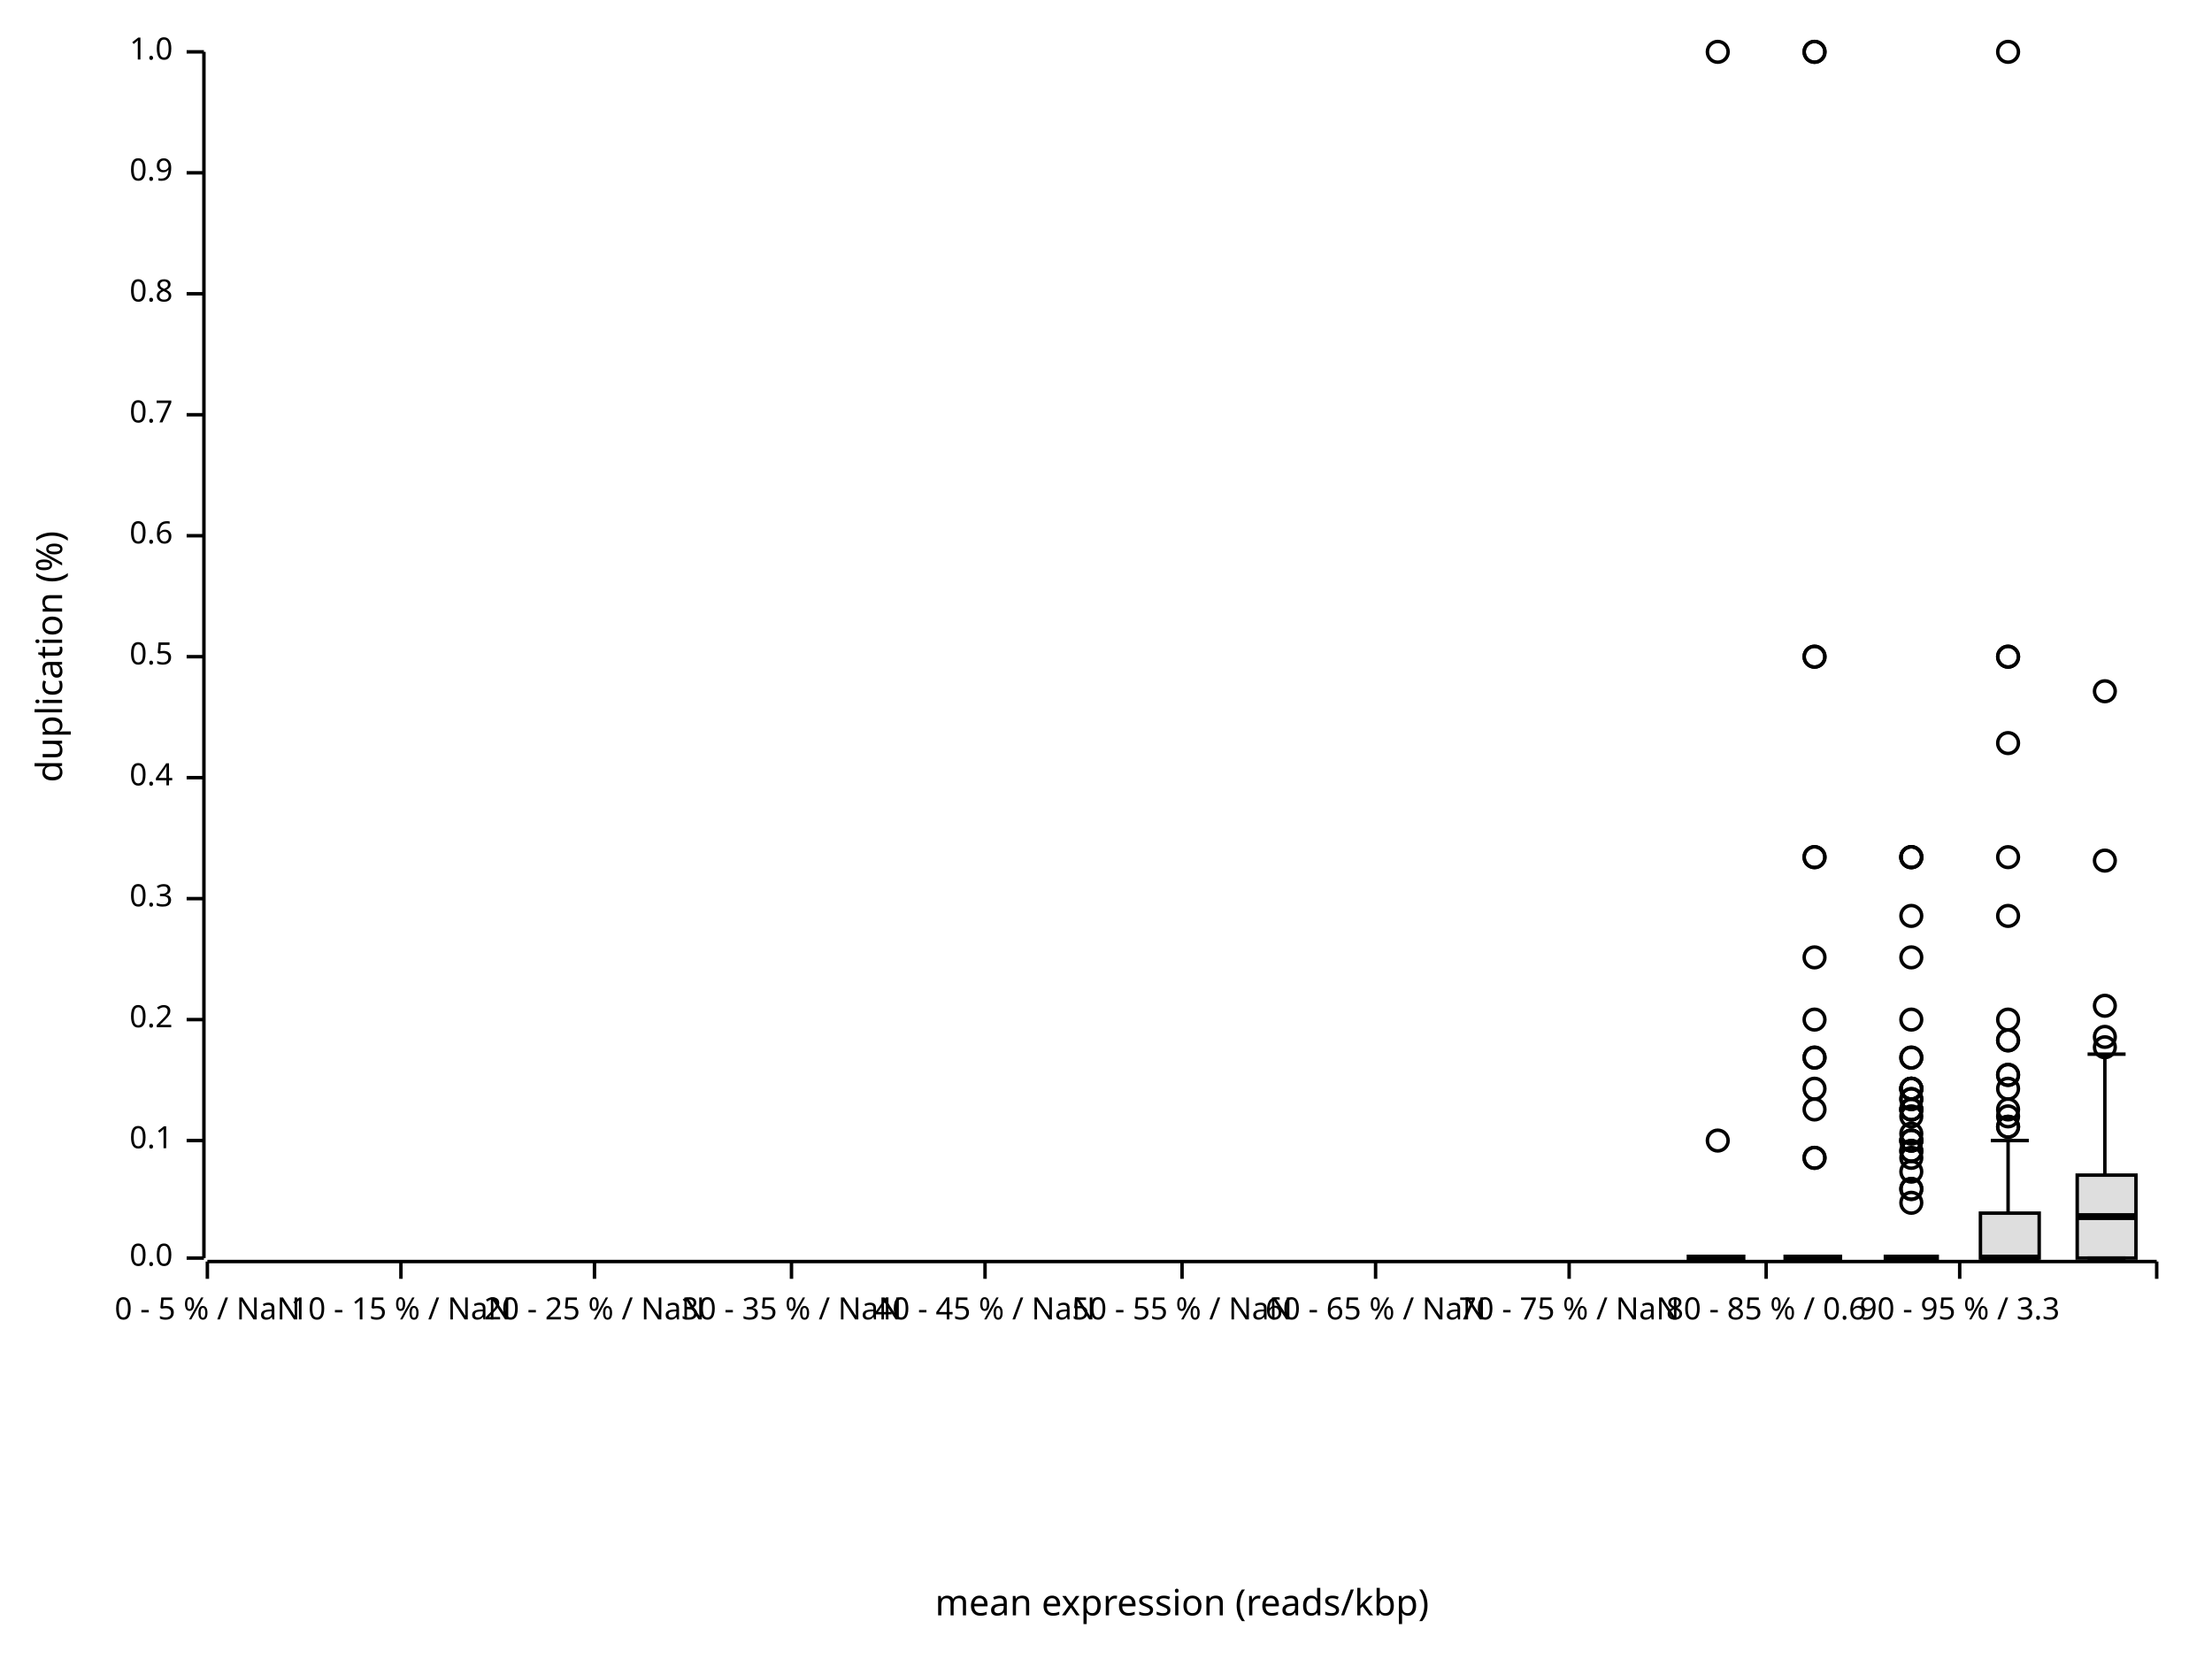
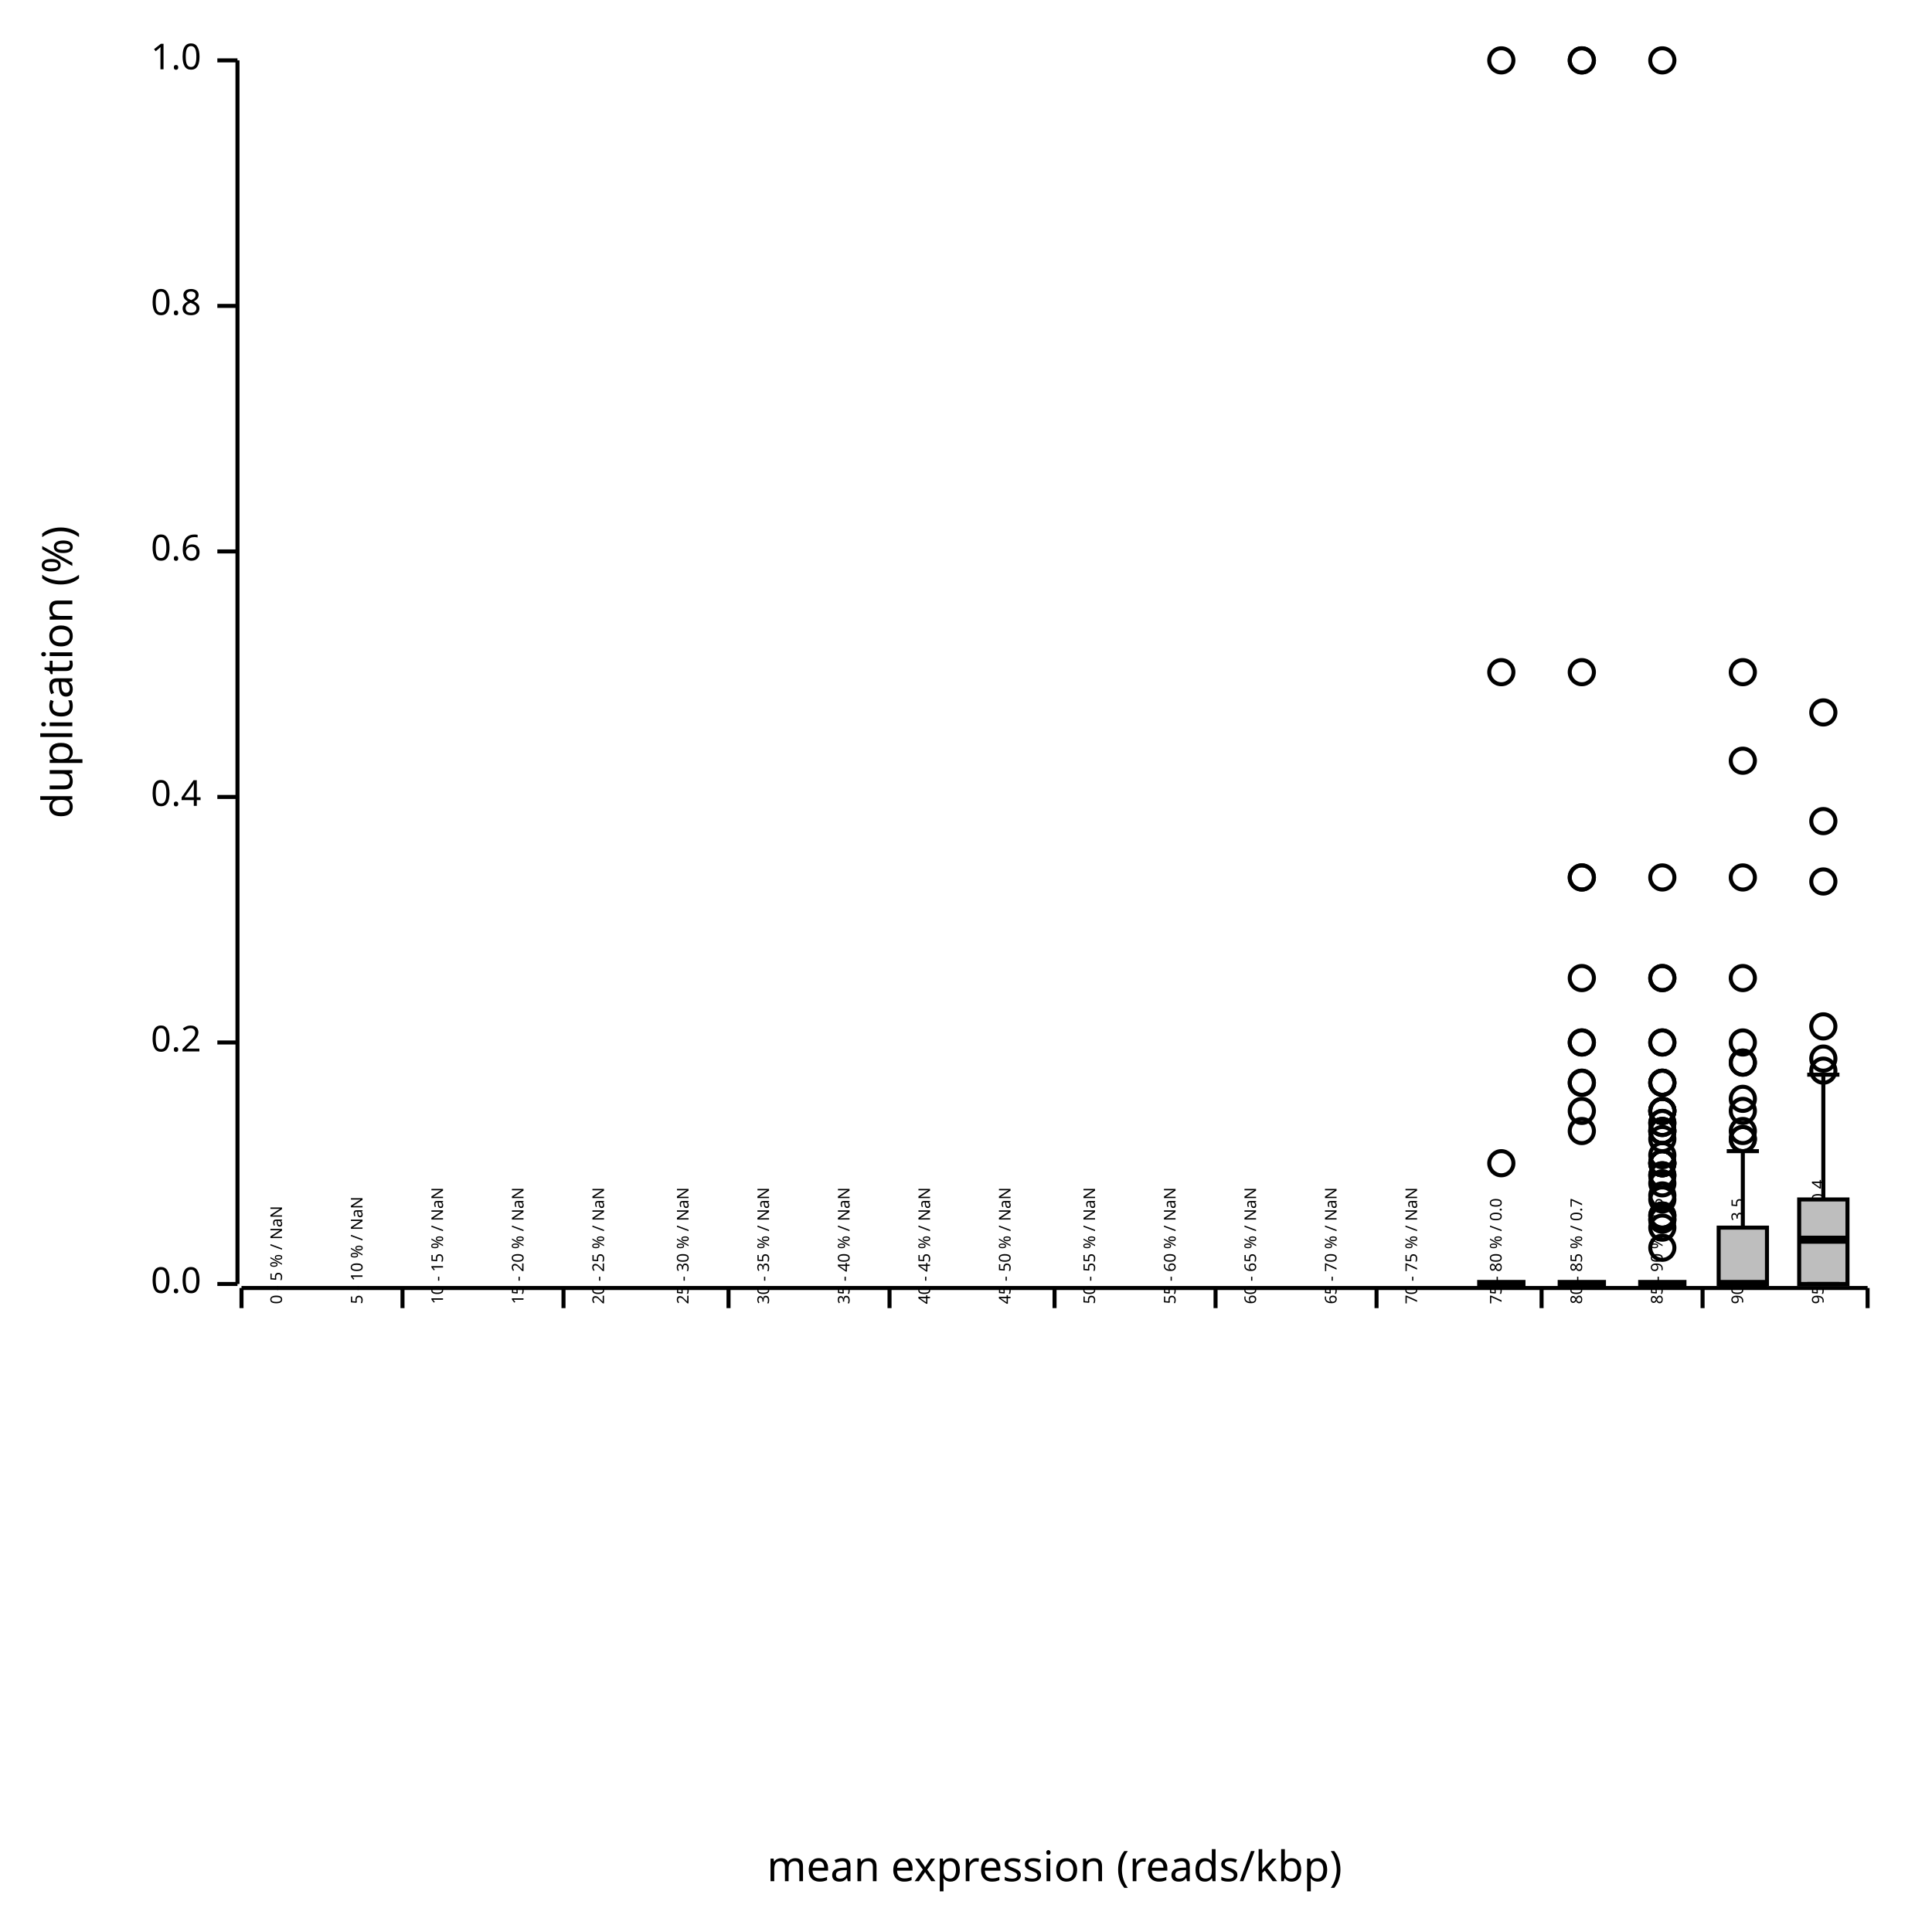
- <svg xmlns="http://www.w3.org/2000/svg" width="640" height="480" viewBox="0 0 640 480">
-   <rect x="0" y="0" width="640" height="480" opacity="1" fill="#FFFFFF" stroke="none" />
-   <text x="10" y="190" dy="0.76em" text-anchor="middle" font-family="sans-serif" font-size="10.484" opacity="1" fill="#000000" transform="rotate(270, 10, 190)">
+ <svg xmlns="http://www.w3.org/2000/svg" width="480" height="480" viewBox="0 0 480 480">
+   <rect x="0" y="0" width="480" height="480" opacity="1" fill="#FFFFFF" stroke="none" />
+   <text x="10" y="167" dy="0.76em" text-anchor="middle" font-family="sans-serif" font-size="10.484" opacity="1" fill="#000000" transform="rotate(270, 10, 167)">
duplication (%)
</text>
-   <text x="342" y="470" dy="-0.5ex" text-anchor="middle" font-family="sans-serif" font-size="10.484" opacity="1" fill="#000000">
+   <text x="262" y="470" dy="-0.5ex" text-anchor="middle" font-family="sans-serif" font-size="10.484" opacity="1" fill="#000000">
mean expression (reads/kbp)
</text>
-   <polyline fill="none" opacity="1" stroke="#000000" stroke-width="1" points="59,15 59,364 " />
-   <text x="50" y="364" dy="0.5ex" text-anchor="end" font-family="sans-serif" font-size="8.871" opacity="1" fill="#000000">
+   <polyline fill="none" opacity="1" stroke="#000000" stroke-width="1" points="59,15 59,319 " />
+   <text x="50" y="319" dy="0.5ex" text-anchor="end" font-family="sans-serif" font-size="8.871" opacity="1" fill="#000000">
0.0
</text>
-   <polyline fill="none" opacity="1" stroke="#000000" stroke-width="1" points="54,364 59,364 " />
-   <text x="50" y="330" dy="0.5ex" text-anchor="end" font-family="sans-serif" font-size="8.871" opacity="1" fill="#000000">
- 0.1
- </text>
-   <polyline fill="none" opacity="1" stroke="#000000" stroke-width="1" points="54,330 59,330 " />
-   <text x="50" y="295" dy="0.5ex" text-anchor="end" font-family="sans-serif" font-size="8.871" opacity="1" fill="#000000">
+   <polyline fill="none" opacity="1" stroke="#000000" stroke-width="1" points="54,319 59,319 " />
+   <text x="50" y="259" dy="0.5ex" text-anchor="end" font-family="sans-serif" font-size="8.871" opacity="1" fill="#000000">
0.2
</text>
-   <polyline fill="none" opacity="1" stroke="#000000" stroke-width="1" points="54,295 59,295 " />
-   <text x="50" y="260" dy="0.5ex" text-anchor="end" font-family="sans-serif" font-size="8.871" opacity="1" fill="#000000">
- 0.3
- </text>
-   <polyline fill="none" opacity="1" stroke="#000000" stroke-width="1" points="54,260 59,260 " />
-   <text x="50" y="225" dy="0.5ex" text-anchor="end" font-family="sans-serif" font-size="8.871" opacity="1" fill="#000000">
+   <polyline fill="none" opacity="1" stroke="#000000" stroke-width="1" points="54,259 59,259 " />
+   <text x="50" y="198" dy="0.5ex" text-anchor="end" font-family="sans-serif" font-size="8.871" opacity="1" fill="#000000">
0.4
</text>
-   <polyline fill="none" opacity="1" stroke="#000000" stroke-width="1" points="54,225 59,225 " />
-   <text x="50" y="190" dy="0.5ex" text-anchor="end" font-family="sans-serif" font-size="8.871" opacity="1" fill="#000000">
- 0.5
- </text>
-   <polyline fill="none" opacity="1" stroke="#000000" stroke-width="1" points="54,190 59,190 " />
-   <text x="50" y="155" dy="0.5ex" text-anchor="end" font-family="sans-serif" font-size="8.871" opacity="1" fill="#000000">
+   <polyline fill="none" opacity="1" stroke="#000000" stroke-width="1" points="54,198 59,198 " />
+   <text x="50" y="137" dy="0.5ex" text-anchor="end" font-family="sans-serif" font-size="8.871" opacity="1" fill="#000000">
0.6
</text>
-   <polyline fill="none" opacity="1" stroke="#000000" stroke-width="1" points="54,155 59,155 " />
-   <text x="50" y="120" dy="0.5ex" text-anchor="end" font-family="sans-serif" font-size="8.871" opacity="1" fill="#000000">
- 0.7
- </text>
-   <polyline fill="none" opacity="1" stroke="#000000" stroke-width="1" points="54,120 59,120 " />
-   <text x="50" y="85" dy="0.5ex" text-anchor="end" font-family="sans-serif" font-size="8.871" opacity="1" fill="#000000">
+   <polyline fill="none" opacity="1" stroke="#000000" stroke-width="1" points="54,137 59,137 " />
+   <text x="50" y="76" dy="0.5ex" text-anchor="end" font-family="sans-serif" font-size="8.871" opacity="1" fill="#000000">
0.8
</text>
-   <polyline fill="none" opacity="1" stroke="#000000" stroke-width="1" points="54,85 59,85 " />
-   <text x="50" y="50" dy="0.5ex" text-anchor="end" font-family="sans-serif" font-size="8.871" opacity="1" fill="#000000">
- 0.9
- </text>
-   <polyline fill="none" opacity="1" stroke="#000000" stroke-width="1" points="54,50 59,50 " />
+   <polyline fill="none" opacity="1" stroke="#000000" stroke-width="1" points="54,76 59,76 " />
  <text x="50" y="15" dy="0.5ex" text-anchor="end" font-family="sans-serif" font-size="8.871" opacity="1" fill="#000000">
1.0
</text>
  <polyline fill="none" opacity="1" stroke="#000000" stroke-width="1" points="54,15 59,15 " />
-   <polyline fill="none" opacity="1" stroke="#000000" stroke-width="1" points="60,365 624,365 " />
-   <text x="60" y="375" dy="0.76em" text-anchor="middle" font-family="sans-serif" font-size="8.871" opacity="1" fill="#000000">
+   <polyline fill="none" opacity="1" stroke="#000000" stroke-width="1" points="60,320 464,320 " />
+   <text x="60" y="330" dy="0.76em" text-anchor="middle" font-family="sans-serif" font-size="8.871" opacity="1" fill="#000000">
+ 
+ </text>
+   <polyline fill="none" opacity="1" stroke="#000000" stroke-width="1" points="60,320 60,325 " />
+   <text x="100" y="330" dy="0.76em" text-anchor="middle" font-family="sans-serif" font-size="8.871" opacity="1" fill="#000000">
+ 
+ </text>
+   <polyline fill="none" opacity="1" stroke="#000000" stroke-width="1" points="100,320 100,325 " />
+   <text x="140" y="330" dy="0.76em" text-anchor="middle" font-family="sans-serif" font-size="8.871" opacity="1" fill="#000000">
+ 
+ </text>
+   <polyline fill="none" opacity="1" stroke="#000000" stroke-width="1" points="140,320 140,325 " />
+   <text x="181" y="330" dy="0.76em" text-anchor="middle" font-family="sans-serif" font-size="8.871" opacity="1" fill="#000000">
+ 
+ </text>
+   <polyline fill="none" opacity="1" stroke="#000000" stroke-width="1" points="181,320 181,325 " />
+   <text x="221" y="330" dy="0.76em" text-anchor="middle" font-family="sans-serif" font-size="8.871" opacity="1" fill="#000000">
+ 
+ </text>
+   <polyline fill="none" opacity="1" stroke="#000000" stroke-width="1" points="221,320 221,325 " />
+   <text x="262" y="330" dy="0.76em" text-anchor="middle" font-family="sans-serif" font-size="8.871" opacity="1" fill="#000000">
+ 
+ </text>
+   <polyline fill="none" opacity="1" stroke="#000000" stroke-width="1" points="262,320 262,325 " />
+   <text x="302" y="330" dy="0.76em" text-anchor="middle" font-family="sans-serif" font-size="8.871" opacity="1" fill="#000000">
+ 
+ </text>
+   <polyline fill="none" opacity="1" stroke="#000000" stroke-width="1" points="302,320 302,325 " />
+   <text x="342" y="330" dy="0.76em" text-anchor="middle" font-family="sans-serif" font-size="8.871" opacity="1" fill="#000000">
+ 
+ </text>
+   <polyline fill="none" opacity="1" stroke="#000000" stroke-width="1" points="342,320 342,325 " />
+   <text x="383" y="330" dy="0.76em" text-anchor="middle" font-family="sans-serif" font-size="8.871" opacity="1" fill="#000000">
+ 
+ </text>
+   <polyline fill="none" opacity="1" stroke="#000000" stroke-width="1" points="383,320 383,325 " />
+   <text x="423" y="330" dy="0.76em" text-anchor="middle" font-family="sans-serif" font-size="8.871" opacity="1" fill="#000000">
+ 
+ </text>
+   <polyline fill="none" opacity="1" stroke="#000000" stroke-width="1" points="423,320 423,325 " />
+   <text x="464" y="330" dy="0.76em" text-anchor="middle" font-family="sans-serif" font-size="8.871" opacity="1" fill="#000000">
+ 
+ </text>
+   <polyline fill="none" opacity="1" stroke="#000000" stroke-width="1" points="464,320 464,325 " />
+   <text x="67" y="324" dy="0.76em" text-anchor="start" font-family="sans-serif" font-size="4.032" opacity="1" fill="#000000" transform="rotate(270, 67, 324)">
0 - 5 % / NaN
</text>
-   <polyline fill="none" opacity="1" stroke="#000000" stroke-width="1" points="60,365 60,370 " />
-   <text x="116" y="375" dy="0.76em" text-anchor="middle" font-family="sans-serif" font-size="8.871" opacity="1" fill="#000000">
+   <text x="87" y="324" dy="0.76em" text-anchor="start" font-family="sans-serif" font-size="4.032" opacity="1" fill="#000000" transform="rotate(270, 87, 324)">
+ 5 - 10 % / NaN
+ </text>
+   <text x="107" y="324" dy="0.76em" text-anchor="start" font-family="sans-serif" font-size="4.032" opacity="1" fill="#000000" transform="rotate(270, 107, 324)">
10 - 15 % / NaN
</text>
-   <polyline fill="none" opacity="1" stroke="#000000" stroke-width="1" points="116,365 116,370 " />
-   <text x="172" y="375" dy="0.76em" text-anchor="middle" font-family="sans-serif" font-size="8.871" opacity="1" fill="#000000">
+   <text x="127" y="324" dy="0.76em" text-anchor="start" font-family="sans-serif" font-size="4.032" opacity="1" fill="#000000" transform="rotate(270, 127, 324)">
+ 15 - 20 % / NaN
+ </text>
+   <text x="147" y="324" dy="0.76em" text-anchor="start" font-family="sans-serif" font-size="4.032" opacity="1" fill="#000000" transform="rotate(270, 147, 324)">
20 - 25 % / NaN
</text>
-   <polyline fill="none" opacity="1" stroke="#000000" stroke-width="1" points="172,365 172,370 " />
-   <text x="229" y="375" dy="0.76em" text-anchor="middle" font-family="sans-serif" font-size="8.871" opacity="1" fill="#000000">
+   <text x="168" y="324" dy="0.76em" text-anchor="start" font-family="sans-serif" font-size="4.032" opacity="1" fill="#000000" transform="rotate(270, 168, 324)">
+ 25 - 30 % / NaN
+ </text>
+   <text x="188" y="324" dy="0.76em" text-anchor="start" font-family="sans-serif" font-size="4.032" opacity="1" fill="#000000" transform="rotate(270, 188, 324)">
30 - 35 % / NaN
</text>
-   <polyline fill="none" opacity="1" stroke="#000000" stroke-width="1" points="229,365 229,370 " />
-   <text x="285" y="375" dy="0.76em" text-anchor="middle" font-family="sans-serif" font-size="8.871" opacity="1" fill="#000000">
+   <text x="208" y="324" dy="0.76em" text-anchor="start" font-family="sans-serif" font-size="4.032" opacity="1" fill="#000000" transform="rotate(270, 208, 324)">
+ 35 - 40 % / NaN
+ </text>
+   <text x="228" y="324" dy="0.76em" text-anchor="start" font-family="sans-serif" font-size="4.032" opacity="1" fill="#000000" transform="rotate(270, 228, 324)">
40 - 45 % / NaN
</text>
-   <polyline fill="none" opacity="1" stroke="#000000" stroke-width="1" points="285,365 285,370 " />
-   <text x="342" y="375" dy="0.76em" text-anchor="middle" font-family="sans-serif" font-size="8.871" opacity="1" fill="#000000">
+   <text x="248" y="324" dy="0.76em" text-anchor="start" font-family="sans-serif" font-size="4.032" opacity="1" fill="#000000" transform="rotate(270, 248, 324)">
+ 45 - 50 % / NaN
+ </text>
+   <text x="269" y="324" dy="0.76em" text-anchor="start" font-family="sans-serif" font-size="4.032" opacity="1" fill="#000000" transform="rotate(270, 269, 324)">
50 - 55 % / NaN
</text>
-   <polyline fill="none" opacity="1" stroke="#000000" stroke-width="1" points="342,365 342,370 " />
-   <text x="398" y="375" dy="0.76em" text-anchor="middle" font-family="sans-serif" font-size="8.871" opacity="1" fill="#000000">
+   <text x="289" y="324" dy="0.76em" text-anchor="start" font-family="sans-serif" font-size="4.032" opacity="1" fill="#000000" transform="rotate(270, 289, 324)">
+ 55 - 60 % / NaN
+ </text>
+   <text x="309" y="324" dy="0.76em" text-anchor="start" font-family="sans-serif" font-size="4.032" opacity="1" fill="#000000" transform="rotate(270, 309, 324)">
60 - 65 % / NaN
</text>
-   <polyline fill="none" opacity="1" stroke="#000000" stroke-width="1" points="398,365 398,370 " />
-   <text x="454" y="375" dy="0.76em" text-anchor="middle" font-family="sans-serif" font-size="8.871" opacity="1" fill="#000000">
+   <text x="329" y="324" dy="0.76em" text-anchor="start" font-family="sans-serif" font-size="4.032" opacity="1" fill="#000000" transform="rotate(270, 329, 324)">
+ 65 - 70 % / NaN
+ </text>
+   <text x="349" y="324" dy="0.76em" text-anchor="start" font-family="sans-serif" font-size="4.032" opacity="1" fill="#000000" transform="rotate(270, 349, 324)">
70 - 75 % / NaN
</text>
-   <polyline fill="none" opacity="1" stroke="#000000" stroke-width="1" points="454,365 454,370 " />
-   <text x="511" y="375" dy="0.76em" text-anchor="middle" font-family="sans-serif" font-size="8.871" opacity="1" fill="#000000">
- 80 - 85 % / 0.6
- </text>
-   <polyline fill="none" opacity="1" stroke="#000000" stroke-width="1" points="511,365 511,370 " />
-   <text x="567" y="375" dy="0.76em" text-anchor="middle" font-family="sans-serif" font-size="8.871" opacity="1" fill="#000000">
- 90 - 95 % / 3.3
- </text>
-   <polyline fill="none" opacity="1" stroke="#000000" stroke-width="1" points="567,365 567,370 " />
-   <text x="624" y="375" dy="0.76em" text-anchor="middle" font-family="sans-serif" font-size="8.871" opacity="1" fill="#000000">
- 
- </text>
-   <polyline fill="none" opacity="1" stroke="#000000" stroke-width="1" points="624,365 624,370 " />
-   <rect x="488" y="364" width="17" height="0" opacity="0.5" fill="#BEBEBE" stroke="none" />
-   <rect x="488" y="364" width="17" height="0" opacity="1" fill="none" stroke="#000000" />
-   <polyline fill="none" opacity="1" stroke="#000000" stroke-width="2" points="488,364 505,364 " />
-   <polyline fill="none" opacity="1" stroke="#000000" stroke-width="1" points="497,364 497,364 " />
-   <polyline fill="none" opacity="1" stroke="#000000" stroke-width="1" points="491,364 502,364 " />
-   <polyline fill="none" opacity="1" stroke="#000000" stroke-width="1" points="497,364 497,364 " />
-   <polyline fill="none" opacity="1" stroke="#000000" stroke-width="1" points="491,364 502,364 " />
-   <circle cx="497" cy="330" r="3" opacity="1" fill="none" stroke="#000000" stroke-width="1" />
-   <circle cx="497" cy="15" r="3" opacity="1" fill="none" stroke="#000000" stroke-width="1" />
-   <rect x="516" y="364" width="17" height="0" opacity="0.5" fill="#BEBEBE" stroke="none" />
-   <rect x="516" y="364" width="17" height="0" opacity="1" fill="none" stroke="#000000" />
-   <polyline fill="none" opacity="1" stroke="#000000" stroke-width="2" points="516,364 533,364 " />
-   <polyline fill="none" opacity="1" stroke="#000000" stroke-width="1" points="525,364 525,364 " />
-   <polyline fill="none" opacity="1" stroke="#000000" stroke-width="1" points="519,364 530,364 " />
-   <polyline fill="none" opacity="1" stroke="#000000" stroke-width="1" points="525,364 525,364 " />
-   <polyline fill="none" opacity="1" stroke="#000000" stroke-width="1" points="519,364 530,364 " />
-   <circle cx="525" cy="335" r="3" opacity="1" fill="none" stroke="#000000" stroke-width="1" />
-   <circle cx="525" cy="335" r="3" opacity="1" fill="none" stroke="#000000" stroke-width="1" />
-   <circle cx="525" cy="321" r="3" opacity="1" fill="none" stroke="#000000" stroke-width="1" />
-   <circle cx="525" cy="315" r="3" opacity="1" fill="none" stroke="#000000" stroke-width="1" />
-   <circle cx="525" cy="306" r="3" opacity="1" fill="none" stroke="#000000" stroke-width="1" />
-   <circle cx="525" cy="306" r="3" opacity="1" fill="none" stroke="#000000" stroke-width="1" />
-   <circle cx="525" cy="295" r="3" opacity="1" fill="none" stroke="#000000" stroke-width="1" />
-   <circle cx="525" cy="277" r="3" opacity="1" fill="none" stroke="#000000" stroke-width="1" />
-   <circle cx="525" cy="248" r="3" opacity="1" fill="none" stroke="#000000" stroke-width="1" />
-   <circle cx="525" cy="248" r="3" opacity="1" fill="none" stroke="#000000" stroke-width="1" />
-   <circle cx="525" cy="190" r="3" opacity="1" fill="none" stroke="#000000" stroke-width="1" />
-   <circle cx="525" cy="190" r="3" opacity="1" fill="none" stroke="#000000" stroke-width="1" />
-   <circle cx="525" cy="15" r="3" opacity="1" fill="none" stroke="#000000" stroke-width="1" />
-   <circle cx="525" cy="15" r="3" opacity="1" fill="none" stroke="#000000" stroke-width="1" />
-   <rect x="545" y="364" width="16" height="0" opacity="0.5" fill="#BEBEBE" stroke="none" />
-   <rect x="545" y="364" width="16" height="0" opacity="1" fill="none" stroke="#000000" />
-   <polyline fill="none" opacity="1" stroke="#000000" stroke-width="2" points="545,364 561,364 " />
-   <polyline fill="none" opacity="1" stroke="#000000" stroke-width="1" points="553,364 553,364 " />
-   <polyline fill="none" opacity="1" stroke="#000000" stroke-width="1" points="547,364 559,364 " />
-   <polyline fill="none" opacity="1" stroke="#000000" stroke-width="1" points="553,364 553,364 " />
-   <polyline fill="none" opacity="1" stroke="#000000" stroke-width="1" points="547,364 559,364 " />
-   <circle cx="553" cy="348" r="3" opacity="1" fill="none" stroke="#000000" stroke-width="1" />
-   <circle cx="553" cy="344" r="3" opacity="1" fill="none" stroke="#000000" stroke-width="1" />
-   <circle cx="553" cy="344" r="3" opacity="1" fill="none" stroke="#000000" stroke-width="1" />
-   <circle cx="553" cy="339" r="3" opacity="1" fill="none" stroke="#000000" stroke-width="1" />
-   <circle cx="553" cy="335" r="3" opacity="1" fill="none" stroke="#000000" stroke-width="1" />
-   <circle cx="553" cy="333" r="3" opacity="1" fill="none" stroke="#000000" stroke-width="1" />
-   <circle cx="553" cy="333" r="3" opacity="1" fill="none" stroke="#000000" stroke-width="1" />
-   <circle cx="553" cy="330" r="3" opacity="1" fill="none" stroke="#000000" stroke-width="1" />
-   <circle cx="553" cy="330" r="3" opacity="1" fill="none" stroke="#000000" stroke-width="1" />
-   <circle cx="553" cy="330" r="3" opacity="1" fill="none" stroke="#000000" stroke-width="1" />
-   <circle cx="553" cy="328" r="3" opacity="1" fill="none" stroke="#000000" stroke-width="1" />
-   <circle cx="553" cy="323" r="3" opacity="1" fill="none" stroke="#000000" stroke-width="1" />
-   <circle cx="553" cy="321" r="3" opacity="1" fill="none" stroke="#000000" stroke-width="1" />
-   <circle cx="553" cy="321" r="3" opacity="1" fill="none" stroke="#000000" stroke-width="1" />
-   <circle cx="553" cy="321" r="3" opacity="1" fill="none" stroke="#000000" stroke-width="1" />
-   <circle cx="553" cy="318" r="3" opacity="1" fill="none" stroke="#000000" stroke-width="1" />
-   <circle cx="553" cy="318" r="3" opacity="1" fill="none" stroke="#000000" stroke-width="1" />
-   <circle cx="553" cy="315" r="3" opacity="1" fill="none" stroke="#000000" stroke-width="1" />
-   <circle cx="553" cy="315" r="3" opacity="1" fill="none" stroke="#000000" stroke-width="1" />
-   <circle cx="553" cy="315" r="3" opacity="1" fill="none" stroke="#000000" stroke-width="1" />
-   <circle cx="553" cy="315" r="3" opacity="1" fill="none" stroke="#000000" stroke-width="1" />
-   <circle cx="553" cy="306" r="3" opacity="1" fill="none" stroke="#000000" stroke-width="1" />
-   <circle cx="553" cy="306" r="3" opacity="1" fill="none" stroke="#000000" stroke-width="1" />
-   <circle cx="553" cy="295" r="3" opacity="1" fill="none" stroke="#000000" stroke-width="1" />
-   <circle cx="553" cy="277" r="3" opacity="1" fill="none" stroke="#000000" stroke-width="1" />
-   <circle cx="553" cy="265" r="3" opacity="1" fill="none" stroke="#000000" stroke-width="1" />
-   <circle cx="553" cy="248" r="3" opacity="1" fill="none" stroke="#000000" stroke-width="1" />
-   <circle cx="553" cy="248" r="3" opacity="1" fill="none" stroke="#000000" stroke-width="1" />
-   <circle cx="553" cy="248" r="3" opacity="1" fill="none" stroke="#000000" stroke-width="1" />
-   <rect x="573" y="351" width="17" height="13" opacity="0.5" fill="#BEBEBE" stroke="none" />
-   <rect x="573" y="351" width="17" height="13" opacity="1" fill="none" stroke="#000000" />
-   <polyline fill="none" opacity="1" stroke="#000000" stroke-width="2" points="573,364 590,364 " />
-   <polyline fill="none" opacity="1" stroke="#000000" stroke-width="1" points="581,364 581,364 " />
-   <polyline fill="none" opacity="1" stroke="#000000" stroke-width="1" points="576,364 587,364 " />
-   <polyline fill="none" opacity="1" stroke="#000000" stroke-width="1" points="581,351 581,330 " />
-   <polyline fill="none" opacity="1" stroke="#000000" stroke-width="1" points="576,330 587,330 " />
-   <circle cx="581" cy="326" r="3" opacity="1" fill="none" stroke="#000000" stroke-width="1" />
-   <circle cx="581" cy="326" r="3" opacity="1" fill="none" stroke="#000000" stroke-width="1" />
-   <circle cx="581" cy="323" r="3" opacity="1" fill="none" stroke="#000000" stroke-width="1" />
-   <circle cx="581" cy="321" r="3" opacity="1" fill="none" stroke="#000000" stroke-width="1" />
-   <circle cx="581" cy="315" r="3" opacity="1" fill="none" stroke="#000000" stroke-width="1" />
-   <circle cx="581" cy="311" r="3" opacity="1" fill="none" stroke="#000000" stroke-width="1" />
-   <circle cx="581" cy="311" r="3" opacity="1" fill="none" stroke="#000000" stroke-width="1" />
-   <circle cx="581" cy="301" r="3" opacity="1" fill="none" stroke="#000000" stroke-width="1" />
-   <circle cx="581" cy="301" r="3" opacity="1" fill="none" stroke="#000000" stroke-width="1" />
-   <circle cx="581" cy="295" r="3" opacity="1" fill="none" stroke="#000000" stroke-width="1" />
-   <circle cx="581" cy="265" r="3" opacity="1" fill="none" stroke="#000000" stroke-width="1" />
-   <circle cx="581" cy="248" r="3" opacity="1" fill="none" stroke="#000000" stroke-width="1" />
-   <circle cx="581" cy="215" r="3" opacity="1" fill="none" stroke="#000000" stroke-width="1" />
-   <circle cx="581" cy="190" r="3" opacity="1" fill="none" stroke="#000000" stroke-width="1" />
-   <circle cx="581" cy="190" r="3" opacity="1" fill="none" stroke="#000000" stroke-width="1" />
-   <circle cx="581" cy="15" r="3" opacity="1" fill="none" stroke="#000000" stroke-width="1" />
-   <rect x="601" y="340" width="17" height="24" opacity="0.5" fill="#BEBEBE" stroke="none" />
-   <rect x="601" y="340" width="17" height="24" opacity="1" fill="none" stroke="#000000" />
-   <polyline fill="none" opacity="1" stroke="#000000" stroke-width="2" points="601,352 618,352 " />
-   <polyline fill="none" opacity="1" stroke="#000000" stroke-width="1" points="609,364 609,364 " />
-   <polyline fill="none" opacity="1" stroke="#000000" stroke-width="1" points="604,364 615,364 " />
-   <polyline fill="none" opacity="1" stroke="#000000" stroke-width="1" points="609,340 609,305 " />
-   <polyline fill="none" opacity="1" stroke="#000000" stroke-width="1" points="604,305 615,305 " />
-   <circle cx="609" cy="303" r="3" opacity="1" fill="none" stroke="#000000" stroke-width="1" />
-   <circle cx="609" cy="300" r="3" opacity="1" fill="none" stroke="#000000" stroke-width="1" />
-   <circle cx="609" cy="291" r="3" opacity="1" fill="none" stroke="#000000" stroke-width="1" />
-   <circle cx="609" cy="249" r="3" opacity="1" fill="none" stroke="#000000" stroke-width="1" />
-   <circle cx="609" cy="200" r="3" opacity="1" fill="none" stroke="#000000" stroke-width="1" />
+   <text x="370" y="324" dy="0.76em" text-anchor="start" font-family="sans-serif" font-size="4.032" opacity="1" fill="#000000" transform="rotate(270, 370, 324)">
+ 75 - 80 % / 0.0
+ </text>
+   <text x="390" y="324" dy="0.76em" text-anchor="start" font-family="sans-serif" font-size="4.032" opacity="1" fill="#000000" transform="rotate(270, 390, 324)">
+ 80 - 85 % / 0.7
+ </text>
+   <text x="410" y="324" dy="0.76em" text-anchor="start" font-family="sans-serif" font-size="4.032" opacity="1" fill="#000000" transform="rotate(270, 410, 324)">
+ 85 - 90 % / 1.6
+ </text>
+   <text x="430" y="324" dy="0.76em" text-anchor="start" font-family="sans-serif" font-size="4.032" opacity="1" fill="#000000" transform="rotate(270, 430, 324)">
+ 90 - 95 % / 3.5
+ </text>
+   <text x="450" y="324" dy="0.76em" text-anchor="start" font-family="sans-serif" font-size="4.032" opacity="1" fill="#000000" transform="rotate(270, 450, 324)">
+ 95 - 100 % / 40.4
+ </text>
+   <rect x="367" y="319" width="12" height="0" opacity="1" fill="#BEBEBE" stroke="none" />
+   <rect x="367" y="319" width="12" height="0" opacity="1" fill="none" stroke="#000000" />
+   <polyline fill="none" opacity="1" stroke="#000000" stroke-width="2" points="367,319 379,319 " />
+   <polyline fill="none" opacity="1" stroke="#000000" stroke-width="1" points="373,319 373,319 " />
+   <polyline fill="none" opacity="1" stroke="#000000" stroke-width="1" points="369,319 377,319 " />
+   <polyline fill="none" opacity="1" stroke="#000000" stroke-width="1" points="373,319 373,319 " />
+   <polyline fill="none" opacity="1" stroke="#000000" stroke-width="1" points="369,319 377,319 " />
+   <circle cx="373" cy="289" r="3" opacity="1" fill="none" stroke="#000000" stroke-width="1" />
+   <circle cx="373" cy="167" r="3" opacity="1" fill="none" stroke="#000000" stroke-width="1" />
+   <circle cx="373" cy="15" r="3" opacity="1" fill="none" stroke="#000000" stroke-width="1" />
+   <rect x="387" y="319" width="12" height="0" opacity="1" fill="#BEBEBE" stroke="none" />
+   <rect x="387" y="319" width="12" height="0" opacity="1" fill="none" stroke="#000000" />
+   <polyline fill="none" opacity="1" stroke="#000000" stroke-width="2" points="387,319 399,319 " />
+   <polyline fill="none" opacity="1" stroke="#000000" stroke-width="1" points="393,319 393,319 " />
+   <polyline fill="none" opacity="1" stroke="#000000" stroke-width="1" points="389,319 397,319 " />
+   <polyline fill="none" opacity="1" stroke="#000000" stroke-width="1" points="393,319 393,319 " />
+   <polyline fill="none" opacity="1" stroke="#000000" stroke-width="1" points="389,319 397,319 " />
+   <circle cx="393" cy="281" r="3" opacity="1" fill="none" stroke="#000000" stroke-width="1" />
+   <circle cx="393" cy="276" r="3" opacity="1" fill="none" stroke="#000000" stroke-width="1" />
+   <circle cx="393" cy="269" r="3" opacity="1" fill="none" stroke="#000000" stroke-width="1" />
+   <circle cx="393" cy="269" r="3" opacity="1" fill="none" stroke="#000000" stroke-width="1" />
+   <circle cx="393" cy="259" r="3" opacity="1" fill="none" stroke="#000000" stroke-width="1" />
+   <circle cx="393" cy="259" r="3" opacity="1" fill="none" stroke="#000000" stroke-width="1" />
+   <circle cx="393" cy="243" r="3" opacity="1" fill="none" stroke="#000000" stroke-width="1" />
+   <circle cx="393" cy="218" r="3" opacity="1" fill="none" stroke="#000000" stroke-width="1" />
+   <circle cx="393" cy="218" r="3" opacity="1" fill="none" stroke="#000000" stroke-width="1" />
+   <circle cx="393" cy="167" r="3" opacity="1" fill="none" stroke="#000000" stroke-width="1" />
+   <circle cx="393" cy="15" r="3" opacity="1" fill="none" stroke="#000000" stroke-width="1" />
+   <circle cx="393" cy="15" r="3" opacity="1" fill="none" stroke="#000000" stroke-width="1" />
+   <rect x="407" y="319" width="12" height="0" opacity="1" fill="#BEBEBE" stroke="none" />
+   <rect x="407" y="319" width="12" height="0" opacity="1" fill="none" stroke="#000000" />
+   <polyline fill="none" opacity="1" stroke="#000000" stroke-width="2" points="407,319 419,319 " />
+   <polyline fill="none" opacity="1" stroke="#000000" stroke-width="1" points="413,319 413,319 " />
+   <polyline fill="none" opacity="1" stroke="#000000" stroke-width="1" points="409,319 417,319 " />
+   <polyline fill="none" opacity="1" stroke="#000000" stroke-width="1" points="413,319 413,319 " />
+   <polyline fill="none" opacity="1" stroke="#000000" stroke-width="1" points="409,319 417,319 " />
+   <circle cx="413" cy="310" r="3" opacity="1" fill="none" stroke="#000000" stroke-width="1" />
+   <circle cx="413" cy="305" r="3" opacity="1" fill="none" stroke="#000000" stroke-width="1" />
+   <circle cx="413" cy="303" r="3" opacity="1" fill="none" stroke="#000000" stroke-width="1" />
+   <circle cx="413" cy="303" r="3" opacity="1" fill="none" stroke="#000000" stroke-width="1" />
+   <circle cx="413" cy="302" r="3" opacity="1" fill="none" stroke="#000000" stroke-width="1" />
+   <circle cx="413" cy="302" r="3" opacity="1" fill="none" stroke="#000000" stroke-width="1" />
+   <circle cx="413" cy="298" r="3" opacity="1" fill="none" stroke="#000000" stroke-width="1" />
+   <circle cx="413" cy="297" r="3" opacity="1" fill="none" stroke="#000000" stroke-width="1" />
+   <circle cx="413" cy="294" r="3" opacity="1" fill="none" stroke="#000000" stroke-width="1" />
+   <circle cx="413" cy="292" r="3" opacity="1" fill="none" stroke="#000000" stroke-width="1" />
+   <circle cx="413" cy="292" r="3" opacity="1" fill="none" stroke="#000000" stroke-width="1" />
+   <circle cx="413" cy="289" r="3" opacity="1" fill="none" stroke="#000000" stroke-width="1" />
+   <circle cx="413" cy="289" r="3" opacity="1" fill="none" stroke="#000000" stroke-width="1" />
+   <circle cx="413" cy="289" r="3" opacity="1" fill="none" stroke="#000000" stroke-width="1" />
+   <circle cx="413" cy="289" r="3" opacity="1" fill="none" stroke="#000000" stroke-width="1" />
+   <circle cx="413" cy="287" r="3" opacity="1" fill="none" stroke="#000000" stroke-width="1" />
+   <circle cx="413" cy="283" r="3" opacity="1" fill="none" stroke="#000000" stroke-width="1" />
+   <circle cx="413" cy="281" r="3" opacity="1" fill="none" stroke="#000000" stroke-width="1" />
+   <circle cx="413" cy="281" r="3" opacity="1" fill="none" stroke="#000000" stroke-width="1" />
+   <circle cx="413" cy="281" r="3" opacity="1" fill="none" stroke="#000000" stroke-width="1" />
+   <circle cx="413" cy="279" r="3" opacity="1" fill="none" stroke="#000000" stroke-width="1" />
+   <circle cx="413" cy="279" r="3" opacity="1" fill="none" stroke="#000000" stroke-width="1" />
+   <circle cx="413" cy="276" r="3" opacity="1" fill="none" stroke="#000000" stroke-width="1" />
+   <circle cx="413" cy="276" r="3" opacity="1" fill="none" stroke="#000000" stroke-width="1" />
+   <circle cx="413" cy="276" r="3" opacity="1" fill="none" stroke="#000000" stroke-width="1" />
+   <circle cx="413" cy="276" r="3" opacity="1" fill="none" stroke="#000000" stroke-width="1" />
+   <circle cx="413" cy="269" r="3" opacity="1" fill="none" stroke="#000000" stroke-width="1" />
+   <circle cx="413" cy="269" r="3" opacity="1" fill="none" stroke="#000000" stroke-width="1" />
+   <circle cx="413" cy="269" r="3" opacity="1" fill="none" stroke="#000000" stroke-width="1" />
+   <circle cx="413" cy="259" r="3" opacity="1" fill="none" stroke="#000000" stroke-width="1" />
+   <circle cx="413" cy="259" r="3" opacity="1" fill="none" stroke="#000000" stroke-width="1" />
+   <circle cx="413" cy="243" r="3" opacity="1" fill="none" stroke="#000000" stroke-width="1" />
+   <circle cx="413" cy="243" r="3" opacity="1" fill="none" stroke="#000000" stroke-width="1" />
+   <circle cx="413" cy="218" r="3" opacity="1" fill="none" stroke="#000000" stroke-width="1" />
+   <circle cx="413" cy="15" r="3" opacity="1" fill="none" stroke="#000000" stroke-width="1" />
+   <rect x="427" y="305" width="12" height="14" opacity="1" fill="#BEBEBE" stroke="none" />
+   <rect x="427" y="305" width="12" height="14" opacity="1" fill="none" stroke="#000000" />
+   <polyline fill="none" opacity="1" stroke="#000000" stroke-width="2" points="427,319 439,319 " />
+   <polyline fill="none" opacity="1" stroke="#000000" stroke-width="1" points="433,319 433,319 " />
+   <polyline fill="none" opacity="1" stroke="#000000" stroke-width="1" points="429,319 437,319 " />
+   <polyline fill="none" opacity="1" stroke="#000000" stroke-width="1" points="433,305 433,286 " />
+   <polyline fill="none" opacity="1" stroke="#000000" stroke-width="1" points="429,286 437,286 " />
+   <circle cx="433" cy="283" r="3" opacity="1" fill="none" stroke="#000000" stroke-width="1" />
+   <circle cx="433" cy="283" r="3" opacity="1" fill="none" stroke="#000000" stroke-width="1" />
+   <circle cx="433" cy="281" r="3" opacity="1" fill="none" stroke="#000000" stroke-width="1" />
+   <circle cx="433" cy="276" r="3" opacity="1" fill="none" stroke="#000000" stroke-width="1" />
+   <circle cx="433" cy="273" r="3" opacity="1" fill="none" stroke="#000000" stroke-width="1" />
+   <circle cx="433" cy="264" r="3" opacity="1" fill="none" stroke="#000000" stroke-width="1" />
+   <circle cx="433" cy="264" r="3" opacity="1" fill="none" stroke="#000000" stroke-width="1" />
+   <circle cx="433" cy="259" r="3" opacity="1" fill="none" stroke="#000000" stroke-width="1" />
+   <circle cx="433" cy="243" r="3" opacity="1" fill="none" stroke="#000000" stroke-width="1" />
+   <circle cx="433" cy="218" r="3" opacity="1" fill="none" stroke="#000000" stroke-width="1" />
+   <circle cx="433" cy="189" r="3" opacity="1" fill="none" stroke="#000000" stroke-width="1" />
+   <circle cx="433" cy="167" r="3" opacity="1" fill="none" stroke="#000000" stroke-width="1" />
+   <rect x="447" y="298" width="12" height="21" opacity="1" fill="#BEBEBE" stroke="none" />
+   <rect x="447" y="298" width="12" height="21" opacity="1" fill="none" stroke="#000000" />
+   <polyline fill="none" opacity="1" stroke="#000000" stroke-width="2" points="447,308 459,308 " />
+   <polyline fill="none" opacity="1" stroke="#000000" stroke-width="1" points="453,319 453,319 " />
+   <polyline fill="none" opacity="1" stroke="#000000" stroke-width="1" points="449,319 457,319 " />
+   <polyline fill="none" opacity="1" stroke="#000000" stroke-width="1" points="453,298 453,267 " />
+   <polyline fill="none" opacity="1" stroke="#000000" stroke-width="1" points="449,267 457,267 " />
+   <circle cx="453" cy="266" r="3" opacity="1" fill="none" stroke="#000000" stroke-width="1" />
+   <circle cx="453" cy="263" r="3" opacity="1" fill="none" stroke="#000000" stroke-width="1" />
+   <circle cx="453" cy="255" r="3" opacity="1" fill="none" stroke="#000000" stroke-width="1" />
+   <circle cx="453" cy="219" r="3" opacity="1" fill="none" stroke="#000000" stroke-width="1" />
+   <circle cx="453" cy="204" r="3" opacity="1" fill="none" stroke="#000000" stroke-width="1" />
+   <circle cx="453" cy="177" r="3" opacity="1" fill="none" stroke="#000000" stroke-width="1" />
</svg>
